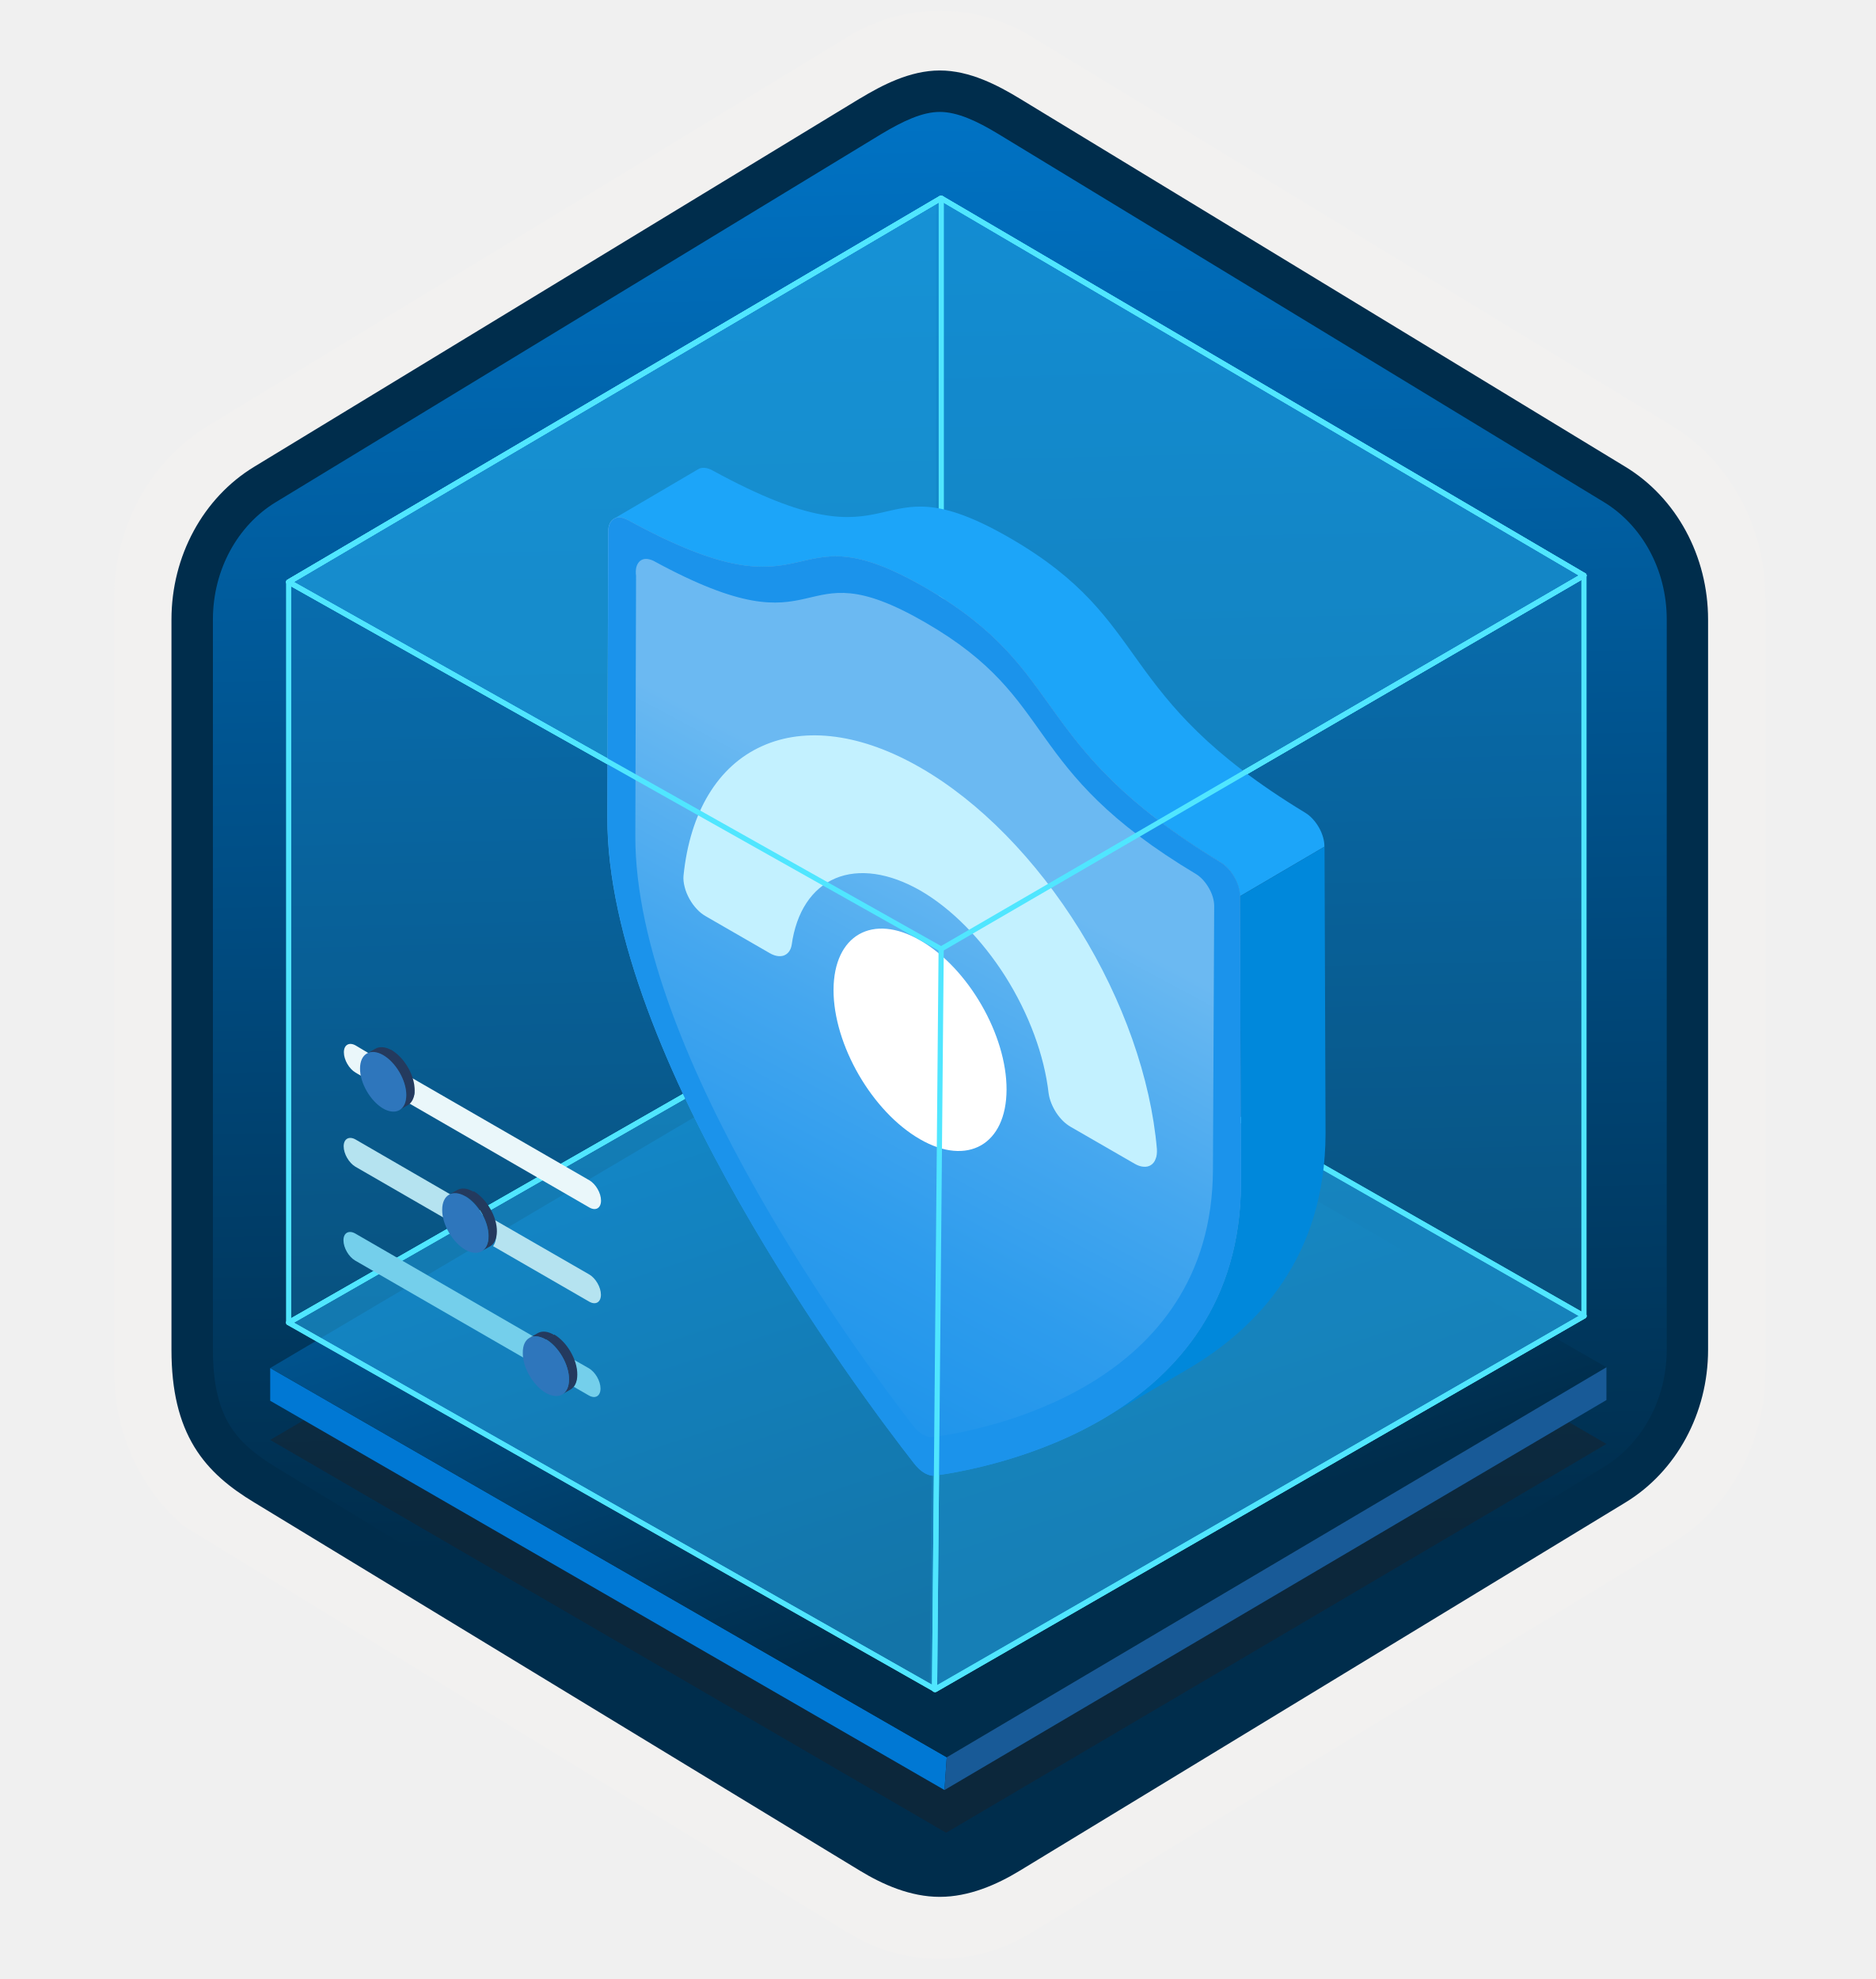
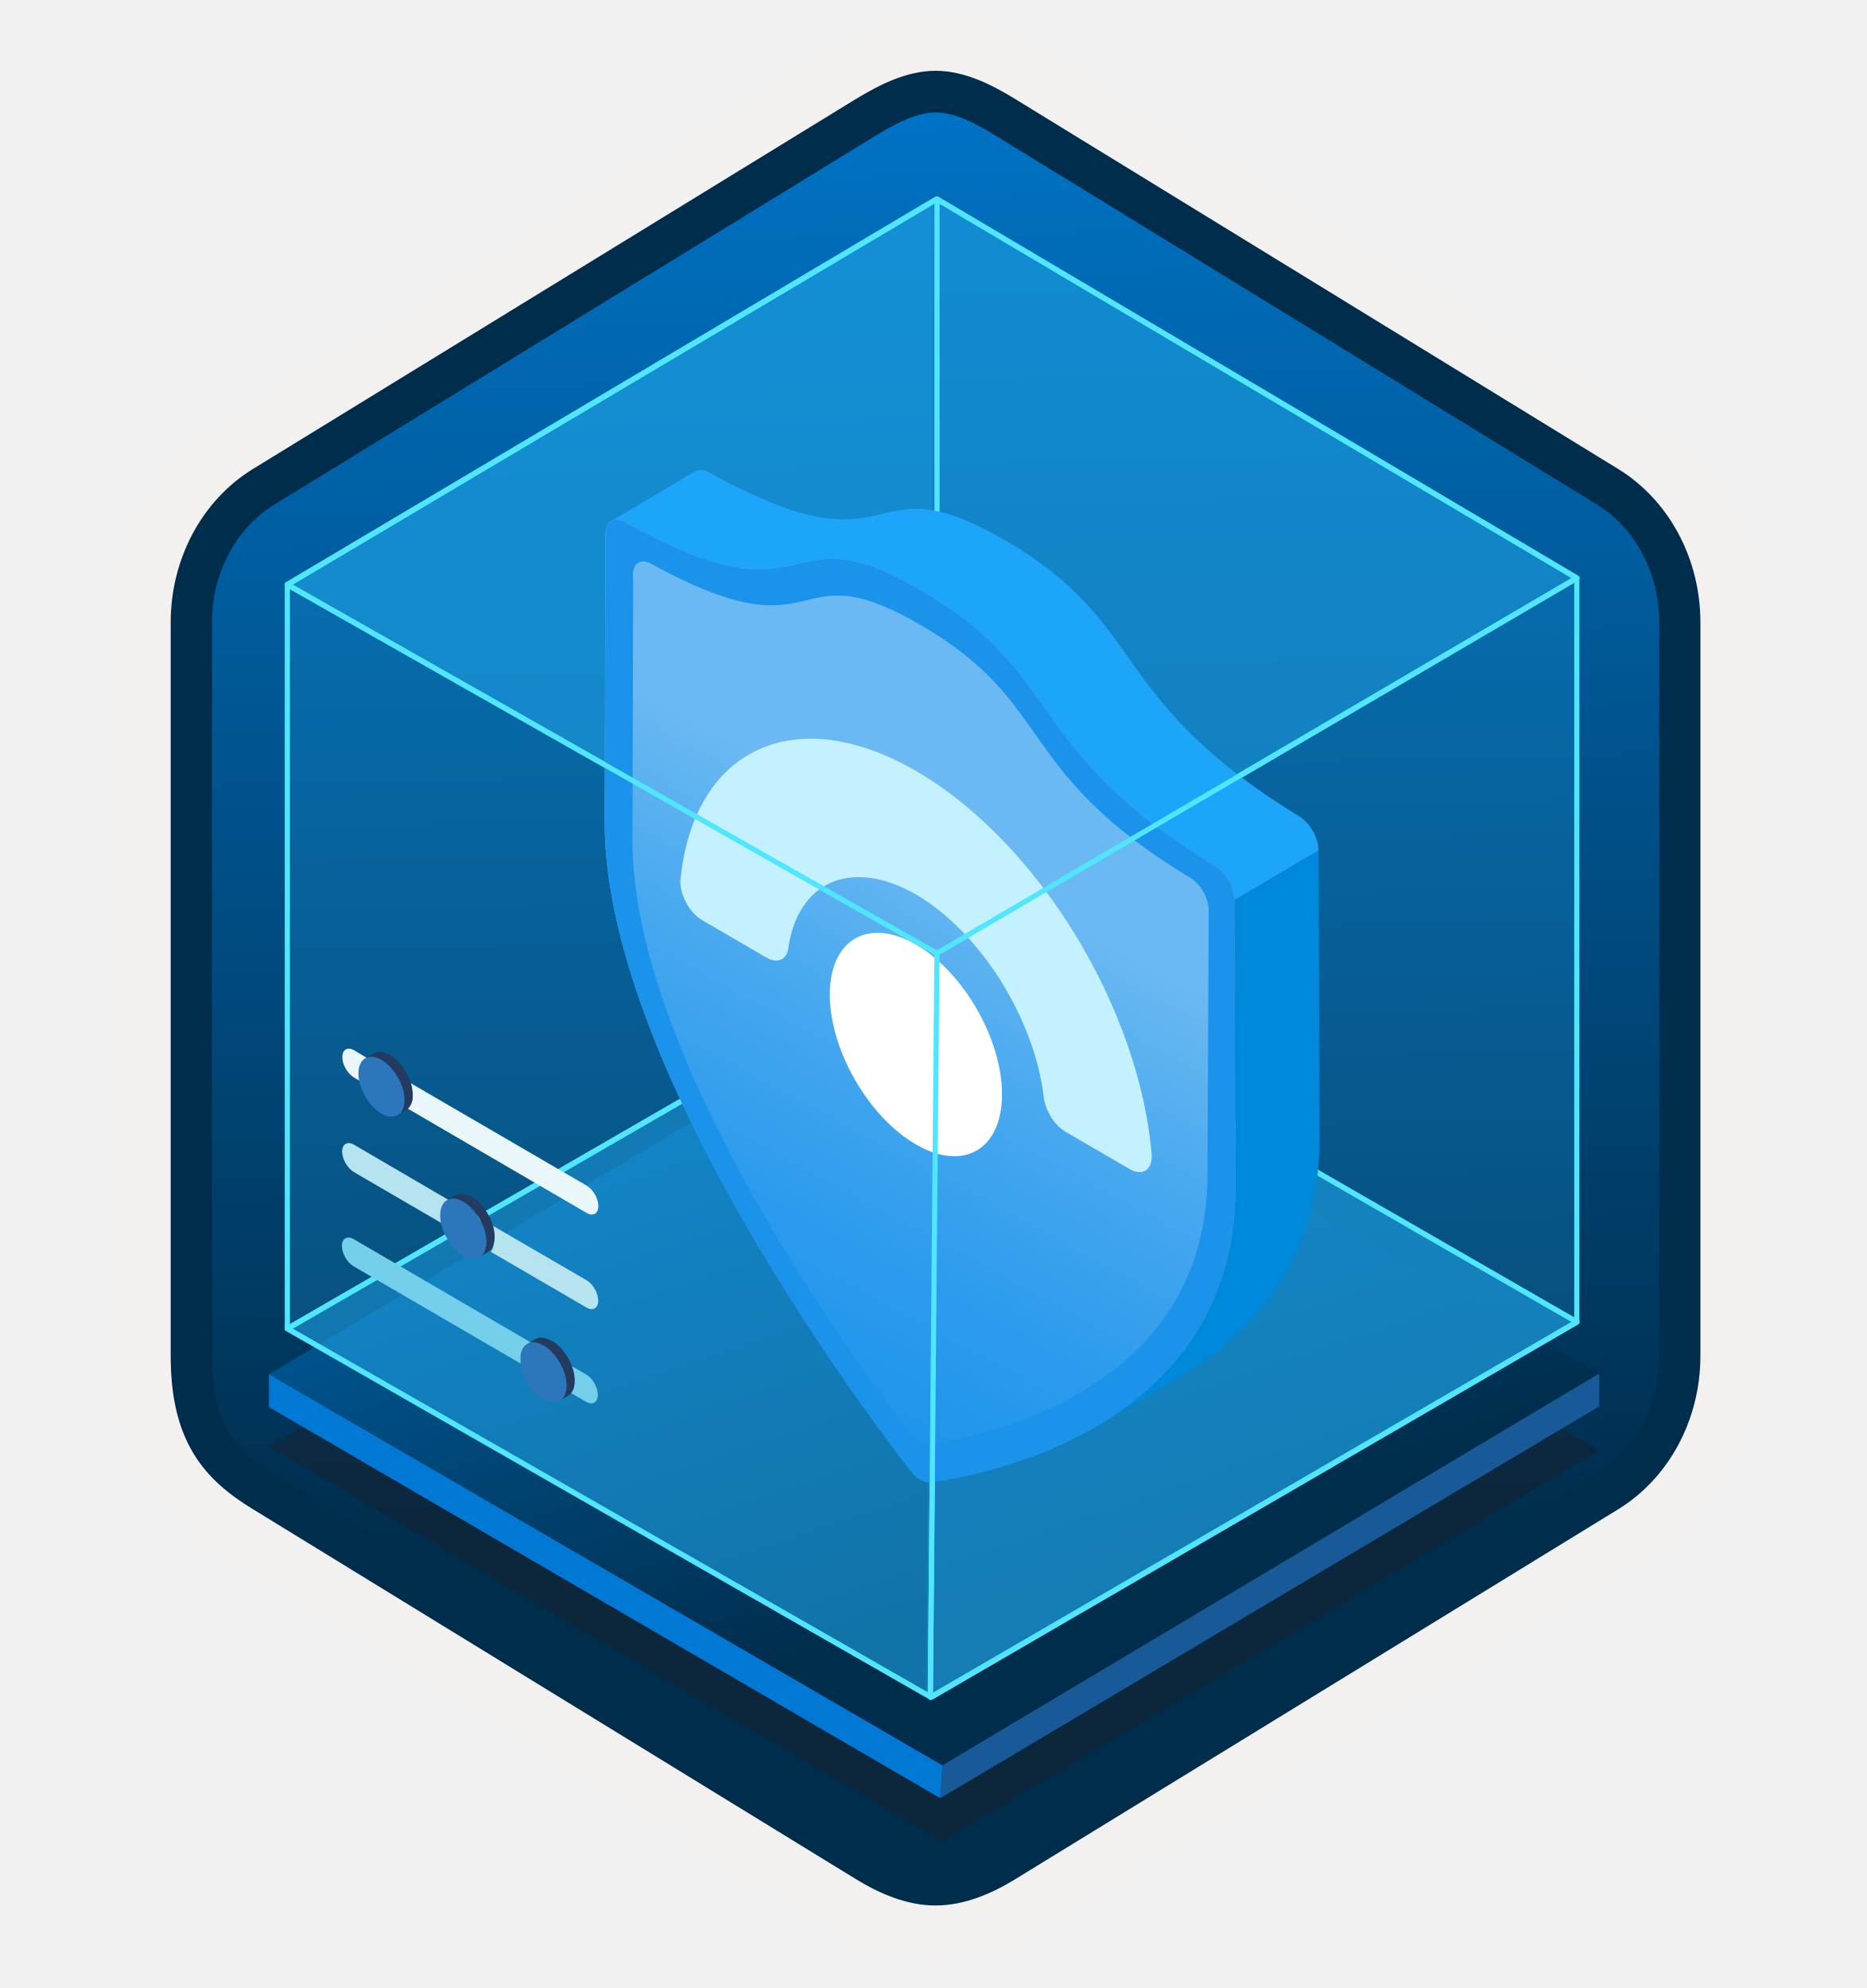
- <svg xmlns="http://www.w3.org/2000/svg" width="181" height="191" viewBox="0 0 181 191" fill="none">
-   <path d="M90.71 189.052C93.77 189.052 96.78 188.202 99.44 186.582L161.41 148.922C166.95 145.552 170.38 139.222 170.38 132.382V57.672C170.38 50.852 166.95 44.512 161.41 41.132L99.44 3.472C94.11 0.232 87.29 0.252 81.99 3.472L20.02 41.152C14.48 44.522 11.03 50.852 11.03 57.692V132.392C11.03 138.152 13.48 143.572 17.58 147.142V147.172L81.99 186.602C84.63 188.202 87.65 189.052 90.71 189.052ZM91.36 8.002C93.31 8.002 95.79 9.212 97.5 10.262L158.26 47.452C162.01 49.732 164.13 56.332 164.13 61.082L163.5 132.382C163.5 137.132 160.3 141.402 156.55 143.682L96.15 180.062C92.72 182.152 89.93 182.152 86.49 180.062L25.28 143.592C21.53 141.312 18.51 137.112 18.51 132.382V58.742C18.51 54.002 21.24 49.112 25.01 46.822L85.59 10.262C87.29 9.222 89.41 8.002 91.36 8.002Z" fill="#F2F1F0" />
-   <path fill-rule="evenodd" clip-rule="evenodd" d="M98.61 11.582C96.16 10.082 93.44 9.332 90.71 9.332C87.98 9.332 85.26 10.092 82.81 11.582L26.68 45.912C21.66 48.982 18.55 54.732 18.55 60.982V129.082C18.55 135.312 21.65 141.082 26.68 144.152L82.81 178.482C85.26 179.982 87.98 180.732 90.71 180.732C93.44 180.732 96.16 179.992 98.61 178.482L154.74 144.152C159.76 141.082 162.87 135.312 162.87 129.082V60.982C162.87 54.752 159.77 49.002 154.74 45.912L98.61 11.582Z" fill="url(#paint0_linear)" />
-   <path fill-rule="evenodd" clip-rule="evenodd" d="M90.71 10.802C92.39 10.802 94.28 11.672 96.34 12.922L154.81 48.462C158.46 50.682 160.87 54.952 160.87 59.782V130.262C160.87 135.082 158.46 139.362 154.81 141.582L96.35 177.122C94.39 178.312 92.47 179.062 90.72 179.062C88.97 179.062 87.05 178.312 85.09 177.122L26.61 141.592C24.6 140.362 23.15 139.162 22.17 137.552C21.19 135.952 20.55 133.732 20.55 130.272V59.792C20.55 54.962 22.96 50.692 26.61 48.472L85.07 12.932C87.16 11.682 89.02 10.802 90.71 10.802ZM98.42 180.552L156.88 145.012C161.8 142.022 164.86 136.402 164.86 130.272V59.792C164.86 53.662 161.8 48.042 156.88 45.052L98.42 9.512C96.31 8.232 93.6 6.802 90.71 6.802C87.81 6.802 85.1 8.242 83.01 9.502H83L24.53 45.052C19.61 48.042 16.55 53.662 16.55 59.792V130.272C16.55 134.232 17.29 137.222 18.75 139.632C20.21 142.032 22.27 143.632 24.53 145.002L82.99 180.542C85.21 181.892 87.88 183.072 90.7 183.072C93.52 183.072 96.2 181.902 98.42 180.552Z" fill="url(#paint1_linear)" />
-   <path d="M90.71 189.052C93.77 189.052 96.78 188.202 99.44 186.582L161.41 148.922C166.95 145.552 170.38 139.222 170.38 132.382V57.672C170.38 50.852 166.95 44.512 161.41 41.132L99.44 3.472C94.11 0.232 87.29 0.252 81.99 3.472L20.02 41.152C14.48 44.522 11.03 50.852 11.03 57.692V132.392C11.03 138.152 13.48 143.572 17.58 147.142V147.172L81.99 186.602C84.63 188.202 87.65 189.052 90.71 189.052ZM91.36 8.002C93.31 8.002 95.79 9.212 97.5 10.262L158.26 47.452C162.01 49.732 164.13 56.332 164.13 61.082L163.5 132.382C163.5 137.132 160.3 141.402 156.55 143.682L96.15 180.062C92.72 182.152 89.93 182.152 86.49 180.062L25.28 143.592C21.53 141.312 18.51 137.112 18.51 132.382V58.742C18.51 54.002 21.24 49.112 25.01 46.822L85.59 10.262C87.29 9.222 89.41 8.002 91.36 8.002Z" fill="#F2F1F0" />
-   <path fill-rule="evenodd" clip-rule="evenodd" d="M98.61 11.582C96.16 10.082 93.44 9.332 90.71 9.332C87.98 9.332 85.26 10.092 82.81 11.582L26.68 45.912C21.66 48.982 18.55 54.732 18.55 60.982V129.082C18.55 135.312 21.65 141.082 26.68 144.152L82.81 178.482C85.26 179.982 87.98 180.732 90.71 180.732C93.44 180.732 96.16 179.992 98.61 178.482L154.74 144.152C159.76 141.082 162.87 135.312 162.87 129.082V60.982C162.87 54.752 159.77 49.002 154.74 45.912L98.61 11.582Z" fill="url(#paint2_linear)" />
-   <path fill-rule="evenodd" clip-rule="evenodd" d="M90.71 10.802C92.39 10.802 94.28 11.672 96.34 12.922L154.81 48.462C158.46 50.682 160.87 54.952 160.87 59.782V130.262C160.87 135.082 158.46 139.362 154.81 141.582L96.35 177.122C94.39 178.312 92.47 179.062 90.72 179.062C88.97 179.062 87.05 178.312 85.09 177.122L26.61 141.592C24.6 140.362 23.15 139.162 22.17 137.552C21.19 135.952 20.55 133.732 20.55 130.272V59.792C20.55 54.962 22.96 50.692 26.61 48.472L85.07 12.932C87.16 11.682 89.02 10.802 90.71 10.802ZM98.42 180.552L156.88 145.012C161.8 142.022 164.86 136.402 164.86 130.272V59.792C164.86 53.662 161.8 48.042 156.88 45.052L98.42 9.512C96.31 8.232 93.6 6.802 90.71 6.802C87.81 6.802 85.1 8.242 83.01 9.502H83L24.53 45.052C19.61 48.042 16.55 53.662 16.55 59.792V130.272C16.55 134.232 17.29 137.222 18.75 139.632C20.21 142.032 22.27 143.632 24.53 145.002L82.99 180.542C85.21 181.892 87.88 183.072 90.7 183.072C93.52 183.072 96.2 181.902 98.42 180.552Z" fill="#002D4C" />
-   <path opacity="0.4" d="M155.05 139.362L91.32 176.882L26.08 138.972L89.92 101.452L155.05 139.362Z" fill="#1F1D21" />
-   <path d="M91.38 169.602L91.16 172.762L26.08 135.192V132.032L91.38 169.602Z" fill="#0078D4" />
-   <path d="M26.08 132.032L89.71 94.392L155.05 131.962L91.38 169.602L26.08 132.032Z" fill="url(#paint3_linear)" />
-   <path d="M91.38 169.602L155.05 131.962V135.122L91.16 172.762L91.38 169.602Z" fill="#185A97" />
-   <path opacity="0.5" d="M27.86 56.172L90.35 19.122L152.88 55.542L90.35 91.592L27.86 56.172Z" fill="#1E9FE0" />
-   <path opacity="0.5" d="M27.86 127.652L90.4 91.592L152.88 127.012L89.811 163.062L27.86 127.652Z" fill="#1E9FE0" />
-   <path opacity="0.25" d="M90.4 91.592L89.76 163.062L152.89 127.002V55.532L90.4 91.592Z" fill="#1E9FE0" />
-   <path opacity="0.25" d="M27.86 56.172V127.652L90.35 91.602V19.122L27.86 56.172Z" fill="#1E9FE0" />
-   <path opacity="0.25" d="M27.86 56.172L90.35 19.122L152.88 55.542L90.35 91.592L27.86 56.172Z" fill="#1E9FE0" />
-   <path opacity="0.25" d="M27.86 127.652L90.4 91.592L152.88 127.012L89.811 163.062L27.86 127.652Z" fill="#1E9FE0" />
-   <path fill-rule="evenodd" clip-rule="evenodd" d="M90.704 18.906C90.782 18.86 90.879 18.86 90.957 18.906L153.007 55.326C153.084 55.371 153.131 55.453 153.13 55.542C153.13 55.631 153.083 55.713 153.006 55.758L90.956 91.808C90.879 91.852 90.785 91.853 90.708 91.81L27.738 56.39C27.66 56.346 27.611 56.264 27.61 56.174C27.61 56.085 27.657 56.002 27.734 55.956L90.704 18.906ZM90.831 19.412L28.362 56.167L90.829 91.304L152.385 55.541L90.831 19.412Z" fill="#50E6FF" />
-   <path fill-rule="evenodd" clip-rule="evenodd" d="M90.726 91.375C90.803 91.331 90.897 91.331 90.974 91.375L153.014 126.795C153.092 126.839 153.14 126.922 153.14 127.011C153.141 127.101 153.093 127.184 153.015 127.228L90.395 163.278C90.319 163.323 90.224 163.323 90.147 163.279L27.737 127.869C27.659 127.825 27.611 127.742 27.61 127.652C27.61 127.562 27.658 127.479 27.736 127.435L90.726 91.375ZM90.851 91.88L28.365 127.651L90.27 162.774L152.388 127.013L90.851 91.88Z" fill="#50E6FF" />
-   <path fill-rule="evenodd" clip-rule="evenodd" d="M153.005 55.315C153.083 55.36 153.13 55.442 153.13 55.532V127.002C153.13 127.091 153.083 127.174 153.005 127.218L90.325 163.278C90.247 163.323 90.152 163.323 90.074 163.278C89.997 163.232 89.95 163.149 89.95 163.06L90.59 91.59C90.591 91.501 90.638 91.42 90.715 91.376L152.755 55.316C152.832 55.271 152.928 55.27 153.005 55.315ZM91.089 91.736L90.454 162.627L152.63 126.857V55.966L91.089 91.736Z" fill="#50E6FF" />
-   <path fill-rule="evenodd" clip-rule="evenodd" d="M90.975 18.905C91.052 18.949 91.1 19.032 91.1 19.122V91.602C91.1 91.691 91.052 91.774 90.975 91.819L27.985 127.869C27.907 127.913 27.812 127.913 27.735 127.868C27.658 127.823 27.61 127.741 27.61 127.652V56.172C27.61 56.083 27.657 56.001 27.734 55.956L90.724 18.906C90.801 18.861 90.897 18.86 90.975 18.905ZM28.11 56.315V127.221L90.6 91.457V19.559L28.11 56.315Z" fill="#50E6FF" />
-   <path fill-rule="evenodd" clip-rule="evenodd" d="M90.704 18.906C90.782 18.86 90.879 18.86 90.957 18.906L153.007 55.326C153.084 55.371 153.131 55.453 153.13 55.542C153.13 55.631 153.083 55.713 153.006 55.758L90.956 91.808C90.879 91.852 90.785 91.853 90.708 91.81L27.738 56.39C27.66 56.346 27.611 56.264 27.61 56.174C27.61 56.085 27.657 56.002 27.734 55.956L90.704 18.906ZM90.831 19.412L28.362 56.167L90.829 91.304L152.385 55.541L90.831 19.412Z" fill="#50E6FF" />
-   <path fill-rule="evenodd" clip-rule="evenodd" d="M90.726 91.375C90.803 91.331 90.897 91.331 90.974 91.375L153.014 126.795C153.092 126.839 153.14 126.922 153.14 127.011C153.141 127.101 153.093 127.184 153.015 127.228L90.395 163.278C90.319 163.323 90.224 163.323 90.147 163.279L27.737 127.869C27.659 127.825 27.611 127.742 27.61 127.652C27.61 127.562 27.658 127.479 27.736 127.435L90.726 91.375ZM90.851 91.88L28.365 127.651L90.27 162.774L152.388 127.013L90.851 91.88Z" fill="#50E6FF" />
-   <path d="M127.84 81.722L119.68 86.512L119.78 114.222C119.75 126.042 113.3 132.972 106.34 137.012L114.5 132.222C121.46 128.182 127.9 121.242 127.94 109.422L127.84 81.722Z" fill="#0088DB" />
-   <path d="M127.3 79.862C126.95 79.251 126.48 78.742 125.98 78.442C107.19 67.031 111.54 60.051 97.471 51.922C83.41 43.801 87.71 55.782 68.751 45.392C68.251 45.121 67.77 45.072 67.41 45.272L59.251 50.062C59.611 49.852 60.09 49.901 60.59 50.181C79.55 60.572 75.26 48.592 89.311 56.712C103.38 64.832 99.031 71.822 117.81 83.222C118.31 83.522 118.79 84.022 119.13 84.641C119.48 85.261 119.67 85.931 119.67 86.501L127.83 81.712C127.84 81.151 127.65 80.472 127.3 79.862Z" fill="#1CA5F9" />
-   <path d="M89.311 56.712C103.381 64.832 99.031 71.822 117.811 83.222C118.311 83.522 118.791 84.022 119.131 84.641C119.481 85.261 119.671 85.931 119.671 86.501L119.771 114.212C119.701 137.142 95.501 141.682 90.251 142.412C89.951 142.452 89.6 142.372 89.24 142.162C88.891 141.962 88.54 141.642 88.24 141.252C82.841 134.362 58.55 101.792 58.62 78.901L58.7 51.291C58.7 50.721 58.901 50.272 59.251 50.062C59.611 49.852 60.09 49.901 60.59 50.181C79.55 60.572 75.26 48.602 89.311 56.712Z" fill="url(#paint4_linear)" />
-   <path d="M119.681 86.511L119.781 114.222C119.711 137.152 95.51 141.692 90.251 142.422C89.96 142.472 89.611 142.382 89.251 142.182C88.891 141.982 88.54 141.652 88.24 141.262C82.841 134.372 58.56 101.812 58.63 78.912L58.711 51.301C58.711 50.731 58.91 50.282 59.261 50.072C59.611 49.861 60.09 49.911 60.6 50.191C79.55 60.572 75.26 48.602 89.32 56.721C103.381 64.841 99.031 71.822 117.811 83.231C118.311 83.531 118.791 84.031 119.141 84.662C119.491 85.261 119.681 85.942 119.681 86.511ZM117.071 112.862L117.191 87.391C117.181 86.862 117.001 86.261 116.681 85.712C116.371 85.162 115.941 84.681 115.491 84.391C98.24 74.082 102.411 67.632 89.3 60.072C76.201 52.502 80.27 63.511 63.06 54.121C62.8 54.002 62.56 53.941 62.34 53.941C62.111 53.941 61.92 54.022 61.761 54.151C61.611 54.291 61.49 54.481 61.42 54.731C61.361 54.981 61.35 55.261 61.391 55.572L61.321 80.671C61.261 101.752 83.361 131.452 88.16 137.642C88.441 138.002 88.751 138.282 89.081 138.462C89.41 138.652 89.721 138.742 90.001 138.702C94.82 138.072 117.011 133.942 117.071 112.862Z" fill="#1B93EB" />
-   <path d="M88.841 90.772C93.441 93.432 97.171 99.882 97.151 105.172C97.131 110.472 93.381 112.602 88.781 109.942C84.171 107.282 80.441 100.832 80.451 95.532C80.471 90.242 84.221 88.102 88.841 90.772Z" fill="white" />
-   <path d="M88.881 74.112C94.551 77.382 100.001 82.951 104.211 89.742C108.411 96.531 111.071 104.062 111.661 110.892C111.681 111.252 111.651 111.582 111.541 111.842C111.451 112.112 111.281 112.322 111.071 112.452C110.871 112.582 110.621 112.632 110.341 112.602C110.091 112.582 109.821 112.492 109.541 112.332L103.351 108.762C102.811 108.452 102.341 107.982 101.961 107.412C101.571 106.812 101.301 106.152 101.211 105.522C100.791 101.842 99.311 97.852 97.041 94.251C94.771 90.671 91.861 87.712 88.851 85.962C85.831 84.231 82.911 83.811 80.631 84.772C78.351 85.742 76.851 88.022 76.411 91.201C76.321 91.722 76.051 92.072 75.651 92.222C75.271 92.352 74.801 92.281 74.311 92.001L68.141 88.442C67.791 88.242 67.521 88.022 67.271 87.751C66.991 87.462 66.741 87.112 66.541 86.751C66.331 86.371 66.171 85.972 66.081 85.602C65.981 85.222 65.941 84.852 65.971 84.522C66.591 78.391 69.281 73.942 73.511 72.031C77.741 70.091 83.211 70.832 88.881 74.112Z" fill="#C3F1FF" />
-   <path d="M35.33 101.732L36.2 101.232C36.64 100.972 37.23 101.012 37.9 101.412L37.05 101.912C36.39 101.512 35.78 101.482 35.33 101.732Z" fill="#243A5E" />
-   <path d="M34.33 100.902C33.71 100.552 33.19 100.832 33.19 101.562C33.19 102.292 33.7 103.162 34.32 103.522L35.77 104.372C35.57 103.862 35.46 103.362 35.46 102.872C35.46 102.392 35.57 102.032 35.77 101.762L34.33 100.902Z" fill="#EAF7FA" />
-   <path d="M34.31 109.972C33.69 109.622 33.17 109.912 33.17 110.632C33.17 111.362 33.68 112.232 34.3 112.602L43.67 118.012C43.47 117.502 43.36 117.012 43.36 116.522C43.36 116.042 43.47 115.662 43.67 115.392L34.31 109.972Z" fill="#B5E3F0" />
-   <path d="M34.29 119.051C33.66 118.701 33.15 118.991 33.15 119.701C33.15 120.431 33.66 121.301 34.28 121.661L51.49 131.591C51.29 131.081 51.18 130.591 51.18 130.101C51.18 129.621 51.29 129.251 51.49 128.991L34.29 119.051Z" fill="#74CFEB" />
-   <path d="M39.7 104.001C39.901 104.491 40.001 104.991 40.001 105.471C40.001 105.951 39.66 106.201 39.46 106.471L56.87 116.531C57.5 116.901 58.01 116.601 58.01 115.871C58.01 115.141 57.5 114.271 56.88 113.911L39.7 104.001Z" fill="#EAF7FA" />
-   <path d="M47.6 117.661C47.8 118.151 47.9 118.661 47.9 119.141C47.9 119.621 47.79 120.001 47.59 120.271L56.86 125.621C57.49 125.991 58 125.682 58 124.962C58 124.232 57.49 123.361 56.87 123.001L47.6 117.661Z" fill="#B5E3F0" />
-   <path d="M55.39 131.232C55.59 131.722 55.69 132.222 55.69 132.702C55.69 133.182 55.58 133.562 55.38 133.842L56.82 134.672C57.45 135.042 57.96 134.742 57.96 134.012C57.96 133.282 57.45 132.412 56.83 132.052L55.39 131.232Z" fill="#74CFEB" />
-   <path d="M51.09 129.122L51.89 128.672C52.3 128.432 52.86 128.462 53.48 128.842L52.68 129.292C52.07 128.922 51.5 128.882 51.09 129.122Z" fill="#243A5E" />
-   <path d="M55.06 134.112L54.26 134.562C54.67 134.322 54.92 133.832 54.92 133.122C54.92 131.702 53.93 129.982 52.7 129.252L53.5 128.802C54.73 129.522 55.74 131.252 55.72 132.672C55.72 133.372 55.47 133.872 55.06 134.112Z" fill="#243A5E" />
-   <path d="M52.7 129.282C53.93 130.002 54.94 131.732 54.92 133.152C54.92 134.572 53.92 135.142 52.68 134.432C51.45 133.712 50.44 131.982 50.46 130.572C50.44 129.132 51.44 128.572 52.7 129.282Z" fill="#2E76BC" />
-   <path d="M43.32 115.311L44.12 114.861C44.53 114.621 45.09 114.651 45.71 115.031L44.91 115.481C44.3 115.111 43.74 115.081 43.32 115.311Z" fill="#243A5E" />
-   <path d="M47.3 120.292L46.5 120.742C46.91 120.502 47.16 120.012 47.16 119.302C47.16 117.882 46.17 116.162 44.94 115.432L45.74 114.982C46.97 115.702 47.98 117.432 47.96 118.852C47.95 119.572 47.7 120.052 47.3 120.292Z" fill="#243A5E" />
-   <path d="M44.92 115.462C46.15 116.182 47.16 117.911 47.14 119.331C47.14 120.751 46.14 121.321 44.9 120.611C43.67 119.891 42.66 118.161 42.68 116.751C42.68 115.321 43.7 114.752 44.92 115.462Z" fill="#2E76BC" />
-   <path d="M39.36 106.662L38.56 107.112C38.97 106.872 39.22 106.382 39.22 105.672C39.22 104.252 38.09 102.552 36.86 101.822L37.8 101.352C39.03 102.072 40.04 103.802 40.02 105.222C40.02 105.942 39.76 106.432 39.36 106.662Z" fill="#243A5E" />
-   <path d="M36.99 101.832C38.22 102.552 39.23 104.282 39.21 105.702C39.21 107.122 38.21 107.692 36.97 106.982C35.75 106.262 34.74 104.532 34.75 103.122C34.75 101.702 35.76 101.122 36.99 101.832Z" fill="#2E76BC" />
-   <path fill-rule="evenodd" clip-rule="evenodd" d="M90.704 18.906C90.782 18.86 90.879 18.86 90.957 18.906L153.007 55.326C153.084 55.371 153.131 55.453 153.13 55.542C153.13 55.631 153.083 55.713 153.006 55.758L90.956 91.808C90.879 91.852 90.785 91.853 90.708 91.81L27.738 56.39C27.66 56.346 27.611 56.264 27.61 56.174C27.61 56.085 27.657 56.002 27.734 55.956L90.704 18.906ZM90.831 19.412L28.362 56.167L90.829 91.304L152.385 55.541L90.831 19.412Z" fill="#50E6FF" />
-   <path d="M90.84 91.592L90.2 163.062" stroke="#50E6FF" stroke-width="0.5" stroke-miterlimit="10" stroke-linejoin="round" />
+ <svg xmlns="http://www.w3.org/2000/svg" width="108" height="115" xml:space="preserve" overflow="hidden">
  <defs>
-     <linearGradient id="paint0_linear" x1="90.71" y1="9.332" x2="90.71" y2="180.731" gradientUnits="userSpaceOnUse">
-       <stop stop-color="#00ABDE" />
+     <clipPath id="clip0">
+       <rect x="354" y="475" width="108" height="115" />
+     </clipPath>
+     <linearGradient x1="54.126" y1="5.568" x2="54.126" y2="107.84" gradientUnits="userSpaceOnUse" spreadMethod="pad" id="fill1">
+       <stop offset="0" stop-color="#00ABDE" />
      <stop offset="1" stop-color="#007ED8" />
    </linearGradient>
-     <linearGradient id="paint1_linear" x1="36.83" y1="4.123" x2="203.508" y2="286.454" gradientUnits="userSpaceOnUse">
-       <stop stop-color="#007ED8" />
+     <linearGradient x1="21.976" y1="2.46" x2="121.43" y2="170.923" gradientUnits="userSpaceOnUse" spreadMethod="pad" id="fill2">
+       <stop offset="0" stop-color="#007ED8" />
      <stop offset="0.707" stop-color="#002D4C" />
+       <stop offset="1" stop-color="#002D4C" />
    </linearGradient>
-     <linearGradient id="paint2_linear" x1="88.305" y1="-12.12" x2="93.408" y2="215.218" gradientUnits="userSpaceOnUse">
-       <stop stop-color="#007ED8" />
+     <linearGradient x1="52.691" y1="-7.232" x2="55.735" y2="128.417" gradientUnits="userSpaceOnUse" spreadMethod="pad" id="fill3">
+       <stop offset="0" stop-color="#007ED8" />
      <stop offset="0.707" stop-color="#002D4C" />
+       <stop offset="1" stop-color="#002D4C" />
    </linearGradient>
-     <linearGradient id="paint3_linear" x1="67.926" y1="64.072" x2="110.041" y2="190.417" gradientUnits="userSpaceOnUse">
-       <stop stop-color="#007ED8" />
+     <linearGradient x1="40.53" y1="38.231" x2="65.66" y2="113.619" gradientUnits="userSpaceOnUse" spreadMethod="pad" id="fill4">
+       <stop offset="0" stop-color="#007ED8" />
      <stop offset="0.707" stop-color="#002D4C" />
+       <stop offset="1" stop-color="#002D4C" />
    </linearGradient>
-     <linearGradient id="paint4_linear" x1="61.116" y1="138.382" x2="91.548" y2="81.644" gradientUnits="userSpaceOnUse">
-       <stop stop-color="#1B93EB" />
+     <linearGradient x1="36.467" y1="82.57" x2="54.626" y2="48.716" gradientUnits="userSpaceOnUse" spreadMethod="pad" id="fill5">
+       <stop offset="0" stop-color="#1B93EB" />
      <stop offset="0.21" stop-color="#2095EB" />
      <stop offset="0.44" stop-color="#2E9CED" />
      <stop offset="0.69" stop-color="#45A7EF" />
      <stop offset="0.95" stop-color="#64B6F1" />
      <stop offset="1" stop-color="#6BB9F2" />
    </linearGradient>
  </defs>
+   <g clip-path="url(#clip0)" transform="translate(-354 -475)">
+     <path d="M54.126 112.805C55.951 112.805 57.747 112.297 59.335 111.331L96.311 88.859C99.617 86.849 101.663 83.072 101.663 78.99L101.663 34.412C101.663 30.342 99.617 26.559 96.311 24.543L59.335 2.071C56.154 0.138 52.085 0.15 48.922 2.071L11.946 24.555C8.64 26.565 6.582 30.342 6.582 34.424L6.582 78.996C6.582 82.433 8.044 85.667 10.49 87.797L10.49 87.815 48.922 111.343C50.498 112.297 52.3 112.805 54.126 112.805ZM54.513 4.774C55.677 4.774 57.157 5.496 58.177 6.123L94.431 28.314C96.669 29.674 97.934 33.612 97.934 36.447L97.558 78.99C97.558 81.825 95.649 84.373 93.411 85.733L57.371 107.44C55.325 108.687 53.66 108.687 51.608 107.44L15.084 85.679C12.847 84.319 11.045 81.813 11.045 78.99L11.045 35.05C11.045 32.222 12.674 29.304 14.923 27.938L51.071 6.123C52.085 5.502 53.35 4.774 54.513 4.774Z" fill="#F2F1F0" transform="matrix(1 0 0 1.00907 354 475)" />
+     <path d="M58.839 6.911C57.377 6.016 55.755 5.568 54.126 5.568 52.497 5.568 50.874 6.022 49.412 6.911L15.92 27.395C12.924 29.227 11.069 32.658 11.069 36.387L11.069 77.021C11.069 80.739 12.918 84.181 15.92 86.013L49.412 106.498C50.874 107.393 52.497 107.84 54.126 107.84 55.755 107.84 57.377 107.399 58.839 106.498L92.331 86.013C95.326 84.181 97.182 80.739 97.182 77.021L97.182 36.387C97.182 32.669 95.332 29.239 92.331 27.395L58.839 6.911Z" fill="url(#fill1)" fill-rule="evenodd" transform="matrix(1 0 0 1.00907 354 475)" />
+     <path d="M54.126 6.445C55.128 6.445 56.256 6.964 57.485 7.71L92.373 28.916C94.551 30.241 95.989 32.789 95.989 35.671L95.989 77.725C95.989 80.601 94.551 83.155 92.373 84.48L57.491 105.686C56.321 106.396 55.176 106.844 54.132 106.844 53.087 106.844 51.942 106.396 50.772 105.686L15.878 84.486C14.679 83.752 13.813 83.036 13.229 82.075 12.644 81.121 12.262 79.796 12.262 77.731L12.262 35.677C12.262 32.795 13.7 30.247 15.878 28.922L50.76 7.716C52.007 6.97 53.117 6.445 54.126 6.445ZM58.726 107.733 93.608 86.526C96.544 84.742 98.37 81.389 98.37 77.731L98.37 35.677C98.37 32.019 96.544 28.666 93.608 26.882L58.726 5.675C57.467 4.912 55.85 4.058 54.126 4.058 52.395 4.058 50.778 4.918 49.531 5.669L49.525 5.669 14.637 26.882C11.701 28.666 9.875 32.019 9.875 35.677L9.875 77.731C9.875 80.094 10.317 81.878 11.188 83.316 12.059 84.748 13.288 85.703 14.637 86.52L49.519 107.727C50.844 108.532 52.437 109.236 54.12 109.236 55.802 109.236 57.401 108.538 58.726 107.733Z" fill="url(#fill2)" fill-rule="evenodd" transform="matrix(1 0 0 1.00907 354 475)" />
+     <path d="M54.126 112.805C55.951 112.805 57.747 112.297 59.335 111.331L96.311 88.859C99.617 86.849 101.663 83.072 101.663 78.99L101.663 34.412C101.663 30.342 99.617 26.559 96.311 24.543L59.335 2.071C56.154 0.138 52.085 0.15 48.922 2.071L11.946 24.555C8.64 26.565 6.582 30.342 6.582 34.424L6.582 78.996C6.582 82.433 8.044 85.667 10.49 87.797L10.49 87.815 48.922 111.343C50.498 112.297 52.3 112.805 54.126 112.805ZM54.513 4.774C55.677 4.774 57.157 5.496 58.177 6.123L94.431 28.314C96.669 29.674 97.934 33.612 97.934 36.447L97.558 78.99C97.558 81.825 95.649 84.373 93.411 85.733L57.371 107.44C55.325 108.687 53.66 108.687 51.608 107.44L15.084 85.679C12.847 84.319 11.045 81.813 11.045 78.99L11.045 35.05C11.045 32.222 12.674 29.304 14.923 27.938L51.071 6.123C52.085 5.502 53.35 4.774 54.513 4.774Z" fill="#F2F1F0" transform="matrix(1 0 0 1.00907 354 475)" />
+     <path d="M58.839 6.911C57.377 6.016 55.755 5.568 54.126 5.568 52.497 5.568 50.874 6.022 49.412 6.911L15.92 27.395C12.924 29.227 11.069 32.658 11.069 36.387L11.069 77.021C11.069 80.739 12.918 84.181 15.92 86.013L49.412 106.498C50.874 107.393 52.497 107.84 54.126 107.84 55.755 107.84 57.377 107.399 58.839 106.498L92.331 86.013C95.326 84.181 97.182 80.739 97.182 77.021L97.182 36.387C97.182 32.669 95.332 29.239 92.331 27.395L58.839 6.911Z" fill="url(#fill3)" fill-rule="evenodd" transform="matrix(1 0 0 1.00907 354 475)" />
+     <path d="M54.126 6.445C55.128 6.445 56.256 6.964 57.485 7.71L92.373 28.916C94.551 30.241 95.989 32.789 95.989 35.671L95.989 77.725C95.989 80.601 94.551 83.155 92.373 84.48L57.491 105.686C56.321 106.396 55.176 106.844 54.132 106.844 53.087 106.844 51.942 106.396 50.772 105.686L15.878 84.486C14.679 83.752 13.813 83.036 13.229 82.075 12.644 81.121 12.262 79.796 12.262 77.731L12.262 35.677C12.262 32.795 13.7 30.247 15.878 28.922L50.76 7.716C52.007 6.97 53.117 6.445 54.126 6.445ZM58.726 107.733 93.608 86.526C96.544 84.742 98.37 81.389 98.37 77.731L98.37 35.677C98.37 32.019 96.544 28.666 93.608 26.882L58.726 5.675C57.467 4.912 55.85 4.058 54.126 4.058 52.395 4.058 50.778 4.918 49.531 5.669L49.525 5.669 14.637 26.882C11.701 28.666 9.875 32.019 9.875 35.677L9.875 77.731C9.875 80.094 10.317 81.878 11.188 83.316 12.059 84.748 13.288 85.703 14.637 86.52L49.519 107.727C50.844 108.532 52.437 109.236 54.12 109.236 55.802 109.236 57.401 108.538 58.726 107.733Z" fill="#002D4C" fill-rule="evenodd" transform="matrix(1 0 0 1.00907 354 475)" />
+     <path d="M92.516 83.155 54.489 105.543 15.562 82.922 53.654 60.535 92.516 83.155Z" fill="#1F1D21" fill-opacity="0.4" transform="matrix(1 0 0 1.00907 354 475)" />
+     <path d="M54.525 101.199 54.394 103.085 15.562 80.667 15.562 78.781 54.525 101.199Z" fill="#0078D4" transform="matrix(1 0 0 1.00907 354 475)" />
+     <path d="M15.562 78.781 53.529 56.322 92.516 78.74 54.525 101.199 15.562 78.781Z" fill="url(#fill4)" transform="matrix(1 0 0 1.00907 354 475)" />
+     <path d="M54.525 101.199 92.516 78.74 92.516 80.625 54.394 103.085 54.525 101.199Z" fill="#185A97" transform="matrix(1 0 0 1.00907 354 475)" />
+     <path d="M16.624 33.517 53.911 11.41 91.221 33.141 53.911 54.651 16.624 33.517Z" fill="#1E9FE0" fill-opacity="0.5" transform="matrix(1 0 0 1.00907 354 475)" />
+     <path d="M16.624 76.168 53.941 54.651 91.221 75.786 53.589 97.297 16.624 76.168Z" fill="#1E9FE0" fill-opacity="0.5" transform="matrix(1 0 0 1.00907 354 475)" />
+     <path d="M53.941 54.651 53.559 97.297 91.227 75.78 91.227 33.135 53.941 54.651Z" fill="#1E9FE0" fill-opacity="0.25" transform="matrix(1 0 0 1.00907 354 475)" />
+     <path d="M16.624 33.517 16.624 76.168 53.911 54.657 53.911 11.41 16.624 33.517Z" fill="#1E9FE0" fill-opacity="0.25" transform="matrix(1 0 0 1.00907 354 475)" />
+     <path d="M16.624 33.517 53.911 11.41 91.221 33.141 53.911 54.651 16.624 33.517Z" fill="#1E9FE0" fill-opacity="0.25" transform="matrix(1 0 0 1.00907 354 475)" />
+     <path d="M16.624 76.168 53.941 54.651 91.221 75.786 53.589 97.297 16.624 76.168Z" fill="#1E9FE0" fill-opacity="0.25" transform="matrix(1 0 0 1.00907 354 475)" />
+     <path d="M54.121 11.281C54.168 11.254 54.226 11.254 54.273 11.281L91.297 33.012C91.343 33.039 91.371 33.088 91.37 33.141 91.37 33.194 91.342 33.243 91.296 33.27L54.272 54.78C54.226 54.807 54.17 54.807 54.124 54.781L16.551 33.647C16.504 33.621 16.475 33.572 16.475 33.518 16.474 33.465 16.502 33.415 16.548 33.388L54.121 11.281ZM54.197 11.583 16.923 33.514 54.196 54.48 90.926 33.14 54.197 11.583Z" fill="#50E6FF" fill-rule="evenodd" transform="matrix(1 0 0 1.00907 354 475)" />
+     <path d="M54.135 54.522C54.181 54.496 54.237 54.496 54.283 54.522L91.301 75.657C91.348 75.683 91.376 75.733 91.376 75.786 91.377 75.839 91.348 75.889 91.302 75.915L53.938 97.426C53.892 97.452 53.835 97.452 53.789 97.426L16.55 76.297C16.504 76.271 16.475 76.222 16.475 76.168 16.475 76.114 16.503 76.065 16.55 76.039L54.135 54.522ZM54.209 54.823 16.925 76.167 53.862 97.125 90.928 75.787 54.209 54.823Z" fill="#50E6FF" fill-rule="evenodd" transform="matrix(1 0 0 1.00907 354 475)" />
+     <path d="M91.296 33.006C91.342 33.032 91.37 33.082 91.37 33.135L91.37 75.78C91.37 75.833 91.342 75.883 91.296 75.909L53.896 97.426C53.849 97.452 53.792 97.452 53.746 97.426 53.7 97.398 53.672 97.349 53.672 97.296L54.054 54.65C54.054 54.597 54.083 54.549 54.128 54.523L91.147 33.006C91.193 32.979 91.25 32.979 91.296 33.006ZM54.352 54.738 53.973 97.037 91.072 75.694 91.072 33.394 54.352 54.738Z" fill="#50E6FF" fill-rule="evenodd" transform="matrix(1 0 0 1.00907 354 475)" />
+     <path d="M54.283 11.28C54.33 11.307 54.358 11.356 54.358 11.41L54.358 54.657C54.358 54.711 54.33 54.76 54.283 54.787L16.698 76.297C16.652 76.324 16.595 76.324 16.549 76.297 16.503 76.27 16.475 76.221 16.475 76.168L16.475 33.517C16.475 33.464 16.503 33.415 16.548 33.388L54.133 11.281C54.18 11.254 54.237 11.254 54.283 11.28ZM16.773 33.602 16.773 75.911 54.06 54.571 54.06 11.67 16.773 33.602Z" fill="#50E6FF" fill-rule="evenodd" transform="matrix(1 0 0 1.00907 354 475)" />
+     <path d="M54.121 11.281C54.168 11.254 54.226 11.254 54.273 11.281L91.297 33.012C91.343 33.039 91.371 33.088 91.37 33.141 91.37 33.194 91.342 33.243 91.296 33.27L54.272 54.78C54.226 54.807 54.17 54.807 54.124 54.781L16.551 33.647C16.504 33.621 16.475 33.572 16.475 33.518 16.474 33.465 16.502 33.415 16.548 33.388L54.121 11.281ZM54.197 11.583 16.923 33.514 54.196 54.48 90.926 33.14 54.197 11.583Z" fill="#50E6FF" fill-rule="evenodd" transform="matrix(1 0 0 1.00907 354 475)" />
+     <path d="M54.135 54.522C54.181 54.496 54.237 54.496 54.283 54.522L91.301 75.657C91.348 75.683 91.376 75.733 91.376 75.786 91.377 75.839 91.348 75.889 91.302 75.915L53.938 97.426C53.892 97.452 53.835 97.452 53.789 97.426L16.55 76.297C16.504 76.271 16.475 76.222 16.475 76.168 16.475 76.114 16.503 76.065 16.55 76.039L54.135 54.522ZM54.209 54.823 16.925 76.167 53.862 97.125 90.928 75.787 54.209 54.823Z" fill="#50E6FF" fill-rule="evenodd" transform="matrix(1 0 0 1.00907 354 475)" />
+     <path d="M76.28 48.762 71.411 51.62 71.471 68.155C71.453 75.207 67.604 79.342 63.452 81.753L68.32 78.895C72.473 76.484 76.316 72.343 76.34 65.29L76.28 48.762Z" fill="#0088DB" transform="matrix(1 0 0 1.00907 354 475)" />
+     <path d="M75.958 47.652C75.749 47.288 75.469 46.984 75.17 46.805 63.959 39.997 66.554 35.832 58.159 30.981 49.77 26.136 52.336 33.284 41.022 27.084 40.724 26.923 40.438 26.893 40.223 27.013L35.354 29.871C35.569 29.746 35.855 29.776 36.154 29.943 47.467 36.142 44.907 28.994 53.29 33.839 61.685 38.684 59.09 42.855 70.296 49.657 70.594 49.836 70.88 50.134 71.083 50.504 71.292 50.874 71.405 51.274 71.405 51.614L76.274 48.756C76.28 48.422 76.167 48.016 75.958 47.652Z" fill="#1CA5F9" transform="matrix(1 0 0 1.00907 354 475)" />
+     <path d="M53.29 33.839C61.686 38.684 59.09 42.855 70.296 49.657 70.594 49.836 70.881 50.134 71.084 50.504 71.293 50.874 71.406 51.274 71.406 51.614L71.466 68.149C71.424 81.831 56.984 84.54 53.851 84.975 53.672 84.999 53.463 84.951 53.248 84.826 53.04 84.707 52.831 84.516 52.652 84.283 49.43 80.172 34.936 60.738 34.978 47.079L35.026 30.605C35.026 30.265 35.145 29.996 35.354 29.871 35.569 29.746 35.855 29.776 36.154 29.943 47.467 36.142 44.907 29 53.29 33.839Z" fill="url(#fill5)" transform="matrix(1 0 0 1.00907 354 475)" />
+     <path d="M71.412 51.62 71.472 68.155C71.43 81.837 56.99 84.546 53.851 84.981 53.678 85.011 53.469 84.957 53.254 84.838 53.04 84.719 52.831 84.522 52.652 84.289 49.43 80.178 34.942 60.75 34.984 47.085L35.032 30.611C35.032 30.271 35.151 30.002 35.36 29.877 35.569 29.752 35.855 29.781 36.159 29.948 47.467 36.142 44.907 29 53.296 33.845 61.686 38.69 59.09 42.855 70.296 49.663 70.594 49.842 70.881 50.14 71.09 50.516 71.299 50.874 71.412 51.28 71.412 51.62ZM69.855 67.343 69.926 52.145C69.92 51.829 69.813 51.471 69.622 51.143 69.437 50.815 69.18 50.528 68.912 50.355 58.619 44.203 61.107 40.355 53.284 35.844 45.468 31.327 47.896 37.896 37.627 32.294 37.472 32.222 37.329 32.186 37.198 32.186 37.06 32.186 36.947 32.234 36.852 32.311 36.762 32.395 36.691 32.508 36.649 32.657 36.613 32.807 36.607 32.974 36.631 33.159L36.589 48.136C36.553 60.714 49.74 78.435 52.604 82.129 52.771 82.344 52.956 82.511 53.153 82.618 53.35 82.732 53.535 82.785 53.702 82.761 56.578 82.385 69.819 79.921 69.855 67.343Z" fill="#1B93EB" transform="matrix(1 0 0 1.00907 354 475)" />
+     <path d="M53.01 54.162C55.755 55.749 57.98 59.598 57.968 62.755 57.956 65.917 55.719 67.188 52.974 65.601 50.223 64.014 47.998 60.165 48.004 57.002 48.016 53.846 50.253 52.569 53.01 54.162Z" fill="#FFFFFF" transform="matrix(1 0 0 1.00907 354 475)" />
+     <path d="M53.034 44.221C56.417 46.172 59.669 49.496 62.181 53.547 64.687 57.599 66.274 62.092 66.626 66.168 66.638 66.382 66.621 66.579 66.555 66.734 66.501 66.896 66.4 67.021 66.274 67.098 66.155 67.176 66.006 67.206 65.839 67.188 65.69 67.176 65.529 67.122 65.362 67.027L61.668 64.897C61.346 64.712 61.065 64.431 60.839 64.091 60.606 63.733 60.445 63.339 60.391 62.963 60.141 60.768 59.257 58.386 57.903 56.239 56.548 54.102 54.812 52.336 53.016 51.292 51.214 50.26 49.471 50.009 48.111 50.582 46.751 51.161 45.856 52.521 45.593 54.419 45.539 54.729 45.378 54.938 45.14 55.027 44.913 55.105 44.632 55.063 44.34 54.896L40.658 52.772C40.45 52.652 40.288 52.521 40.139 52.36 39.972 52.187 39.823 51.978 39.704 51.763 39.578 51.537 39.483 51.298 39.429 51.077 39.37 50.85 39.346 50.63 39.364 50.433 39.734 46.775 41.339 44.12 43.863 42.98 46.387 41.823 49.651 42.264 53.034 44.221Z" fill="#C3F1FF" transform="matrix(1 0 0 1.00907 354 475)" />
+     <path d="M21.081 60.702 21.6 60.404C21.863 60.248 22.215 60.272 22.615 60.511L22.107 60.809C21.714 60.571 21.35 60.553 21.081 60.702Z" fill="#243A5E" transform="matrix(1 0 0 1.00907 354 475)" />
+     <path d="M20.484 60.207C20.114 59.998 19.804 60.165 19.804 60.6 19.804 61.036 20.108 61.555 20.479 61.77L21.344 62.277C21.224 61.973 21.159 61.675 21.159 61.382 21.159 61.096 21.224 60.881 21.344 60.72L20.484 60.207Z" fill="#EAF7FA" transform="matrix(1 0 0 1.00907 354 475)" />
+     <path d="M20.473 65.619C20.103 65.41 19.792 65.583 19.792 66.013 19.792 66.448 20.097 66.967 20.466 67.188L26.058 70.416C25.938 70.112 25.872 69.819 25.872 69.527 25.872 69.24 25.938 69.014 26.058 68.853L20.473 65.619Z" fill="#B5E3F0" transform="matrix(1 0 0 1.00907 354 475)" />
+     <path d="M20.461 71.036C20.085 70.827 19.78 71 19.78 71.424 19.78 71.859 20.085 72.379 20.455 72.593L30.724 78.518C30.604 78.214 30.539 77.922 30.539 77.629 30.539 77.343 30.604 77.122 30.724 76.967L20.461 71.036Z" fill="#74CFEB" transform="matrix(1 0 0 1.00907 354 475)" />
+     <path d="M23.689 62.056C23.808 62.348 23.868 62.647 23.868 62.933 23.868 63.219 23.665 63.369 23.545 63.53L33.934 69.532C34.31 69.753 34.614 69.574 34.614 69.138 34.614 68.703 34.31 68.184 33.94 67.969L23.689 62.056Z" fill="#EAF7FA" transform="matrix(1 0 0 1.00907 354 475)" />
+     <path d="M28.402 70.207C28.522 70.499 28.581 70.803 28.581 71.09 28.581 71.376 28.516 71.603 28.396 71.764L33.928 74.956C34.304 75.177 34.608 74.993 34.608 74.563 34.608 74.127 34.304 73.608 33.934 73.393L28.402 70.207Z" fill="#B5E3F0" transform="matrix(1 0 0 1.00907 354 475)" />
+     <path d="M33.051 78.304C33.17 78.597 33.23 78.895 33.23 79.181 33.23 79.468 33.164 79.695 33.045 79.862L33.904 80.357C34.28 80.578 34.584 80.398 34.584 79.963 34.584 79.527 34.28 79.008 33.91 78.793L33.051 78.304Z" fill="#74CFEB" transform="matrix(1 0 0 1.00907 354 475)" />
+     <path d="M30.485 77.045 30.962 76.777C31.207 76.633 31.541 76.651 31.911 76.878L31.434 77.147C31.07 76.926 30.73 76.902 30.485 77.045Z" fill="#243A5E" transform="matrix(1 0 0 1.00907 354 475)" />
+     <path d="M32.854 80.023 32.376 80.291C32.621 80.148 32.77 79.856 32.77 79.432 32.77 78.585 32.179 77.558 31.445 77.123L31.923 76.854C32.657 77.284 33.26 78.316 33.248 79.163 33.248 79.581 33.098 79.879 32.854 80.023Z" fill="#243A5E" transform="matrix(1 0 0 1.00907 354 475)" />
+     <path d="M31.445 77.141C32.179 77.57 32.782 78.603 32.77 79.45 32.77 80.297 32.173 80.637 31.434 80.214 30.7 79.784 30.097 78.752 30.109 77.91 30.097 77.051 30.694 76.717 31.445 77.141Z" fill="#2E76BC" transform="matrix(1 0 0 1.00907 354 475)" />
+     <path d="M25.849 68.804 26.326 68.536C26.571 68.393 26.905 68.41 27.275 68.637L26.797 68.906C26.433 68.685 26.099 68.667 25.849 68.804Z" fill="#243A5E" transform="matrix(1 0 0 1.00907 354 475)" />
+     <path d="M28.223 71.776 27.746 72.045C27.991 71.902 28.14 71.609 28.14 71.186 28.14 70.338 27.549 69.312 26.815 68.877L27.293 68.608C28.026 69.038 28.629 70.07 28.617 70.917 28.611 71.347 28.462 71.633 28.223 71.776Z" fill="#243A5E" transform="matrix(1 0 0 1.00907 354 475)" />
+     <path d="M26.803 68.894C27.537 69.324 28.14 70.356 28.128 71.203 28.128 72.05 27.531 72.39 26.791 71.967 26.057 71.537 25.455 70.505 25.467 69.664 25.467 68.81 26.075 68.471 26.803 68.894Z" fill="#2E76BC" transform="matrix(1 0 0 1.00907 354 475)" />
+     <path d="M23.486 63.644 23.008 63.912C23.253 63.769 23.402 63.477 23.402 63.053 23.402 62.206 22.728 61.191 21.994 60.756L22.555 60.475C23.289 60.905 23.892 61.937 23.88 62.784 23.88 63.214 23.724 63.506 23.486 63.644Z" fill="#243A5E" transform="matrix(1 0 0 1.00907 354 475)" />
+     <path d="M22.072 60.762C22.805 61.191 23.408 62.224 23.396 63.071 23.396 63.918 22.8 64.258 22.06 63.835 21.332 63.405 20.729 62.373 20.735 61.531 20.735 60.684 21.338 60.338 22.072 60.762Z" fill="#2E76BC" transform="matrix(1 0 0 1.00907 354 475)" />
+     <path d="M54.121 11.281C54.168 11.254 54.226 11.254 54.273 11.281L91.297 33.012C91.343 33.039 91.371 33.088 91.37 33.141 91.37 33.194 91.342 33.243 91.296 33.27L54.272 54.78C54.226 54.807 54.17 54.807 54.124 54.781L16.551 33.647C16.504 33.621 16.475 33.572 16.475 33.518 16.474 33.465 16.502 33.415 16.548 33.388L54.121 11.281ZM54.197 11.583 16.923 33.514 54.196 54.48 90.926 33.14 54.197 11.583Z" fill="#50E6FF" fill-rule="evenodd" transform="matrix(1 0 0 1.00907 354 475)" />
+     <path d="M54.203 54.651 53.821 97.297" stroke="#50E6FF" stroke-width="0.298" stroke-linejoin="round" stroke-miterlimit="10" fill="none" transform="matrix(1 0 0 1.00907 354 475)" />
+   </g>
</svg>
